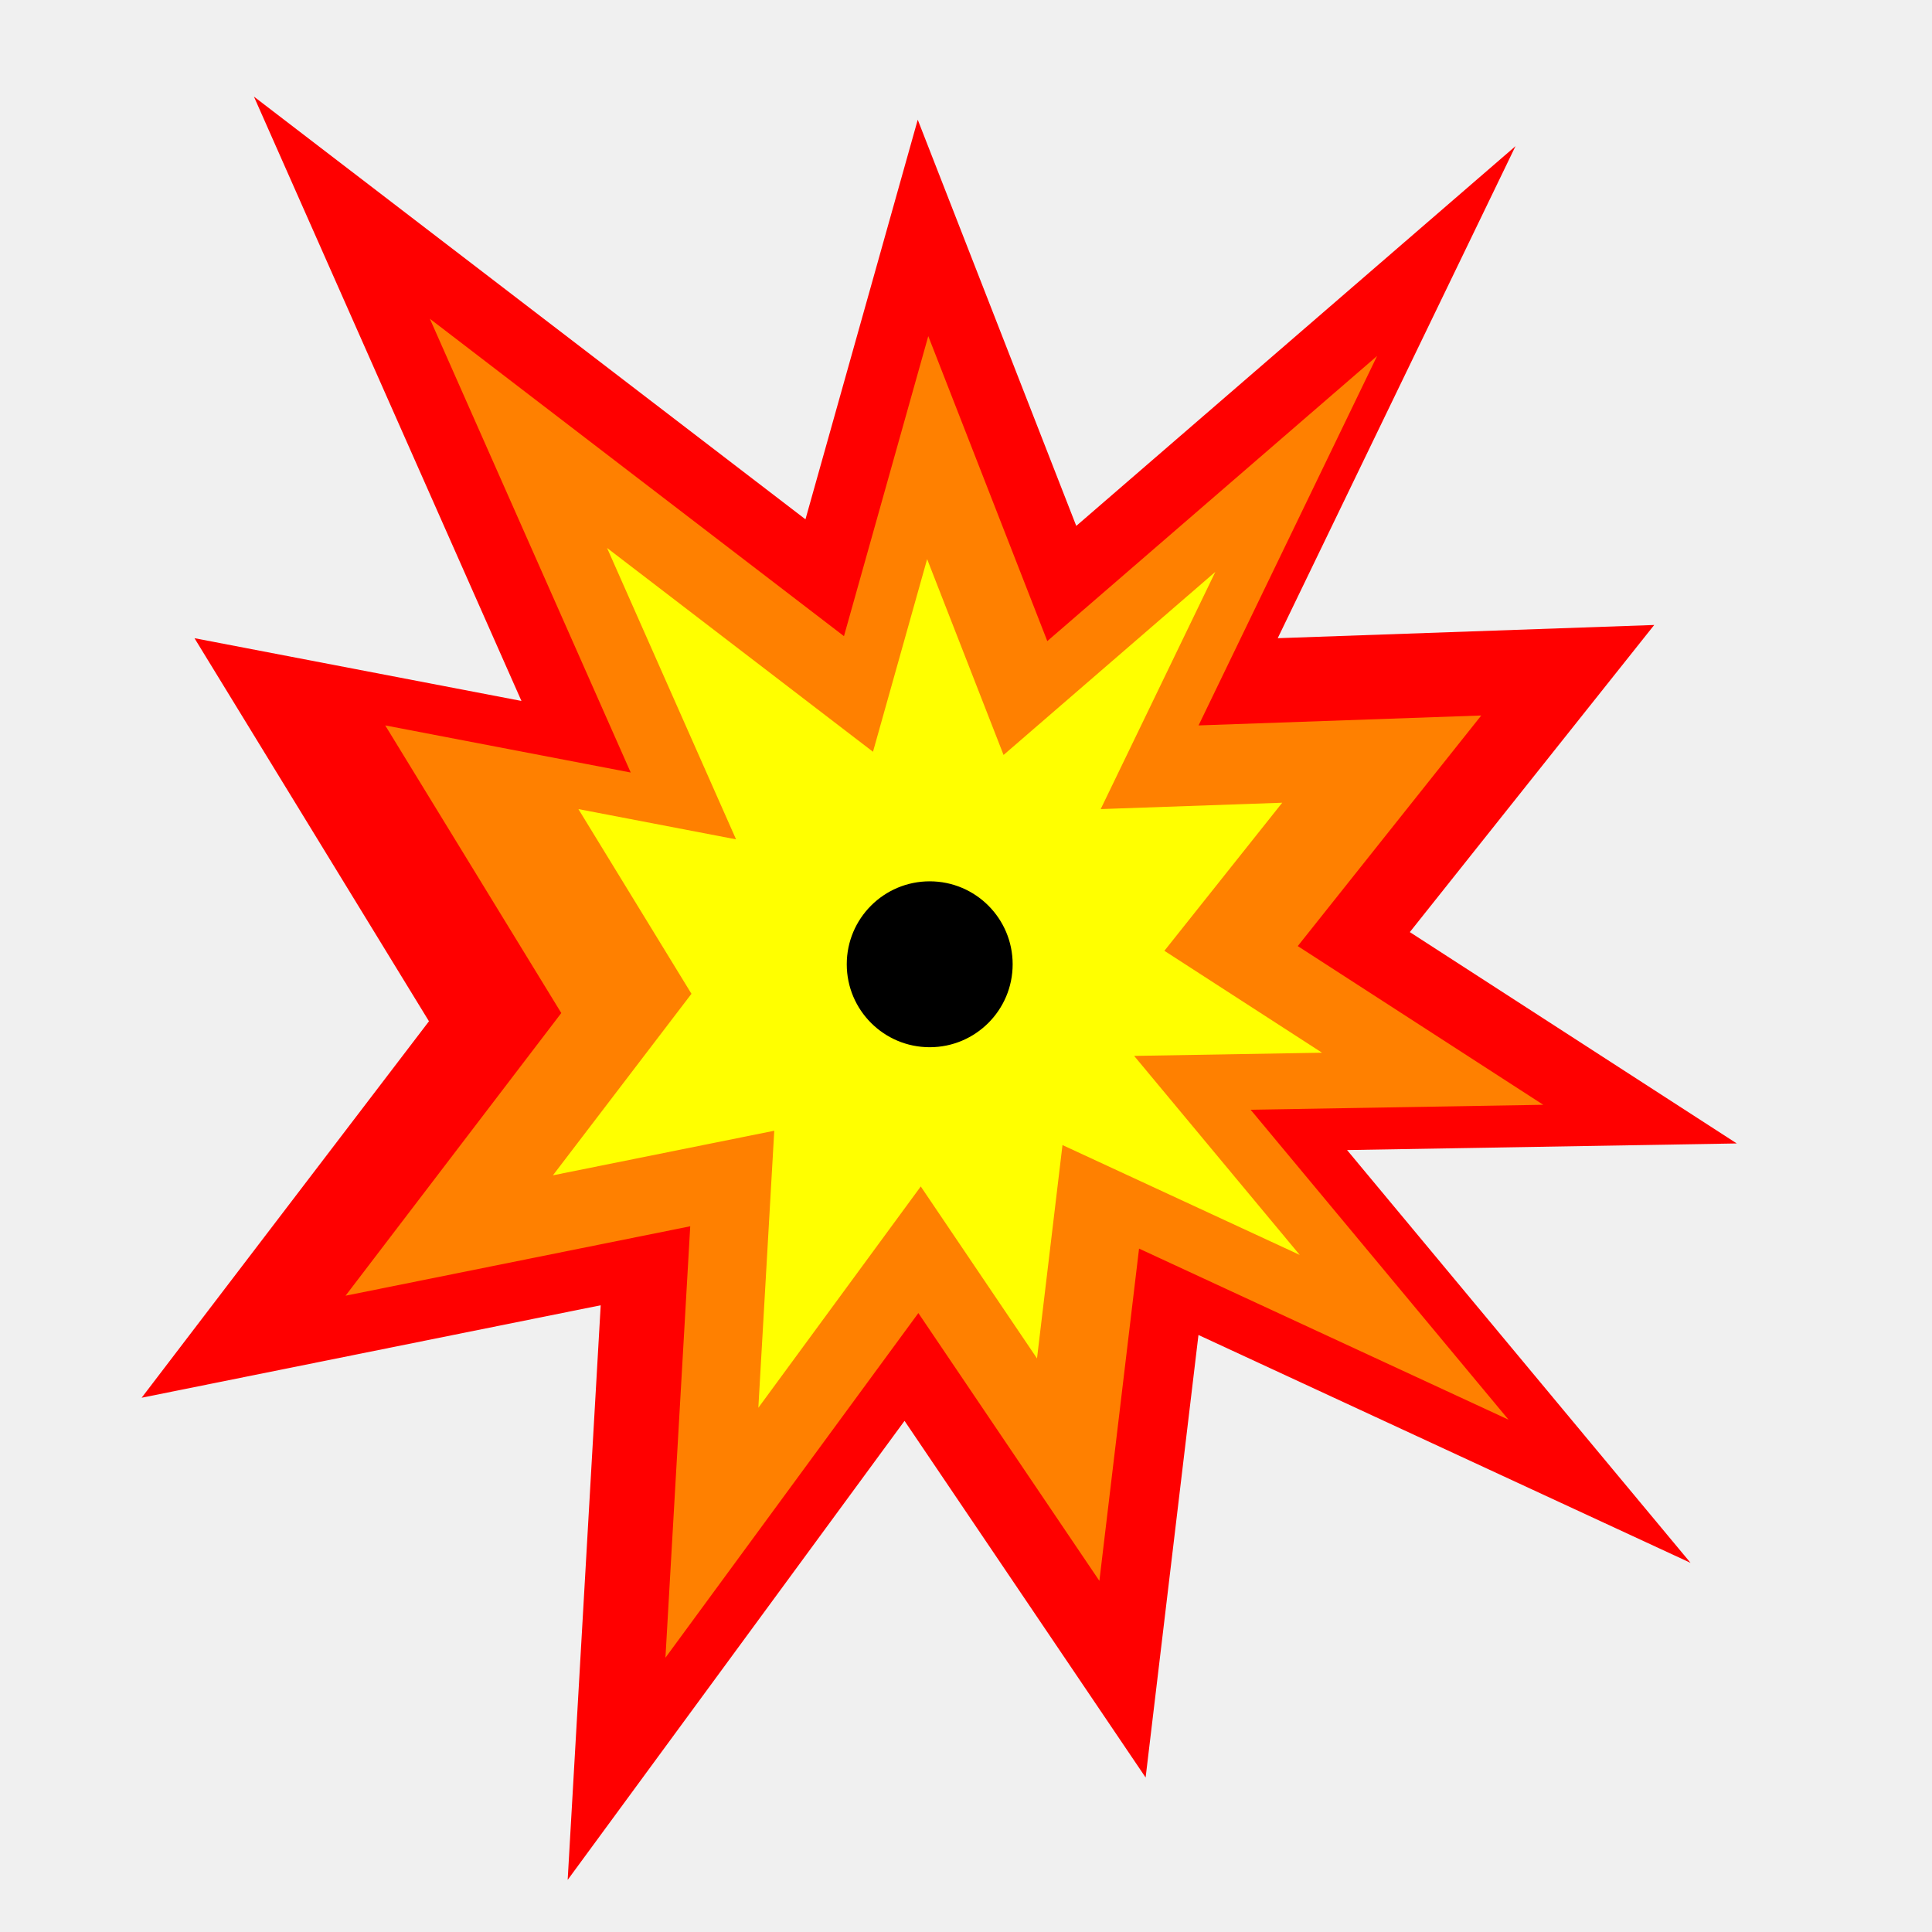
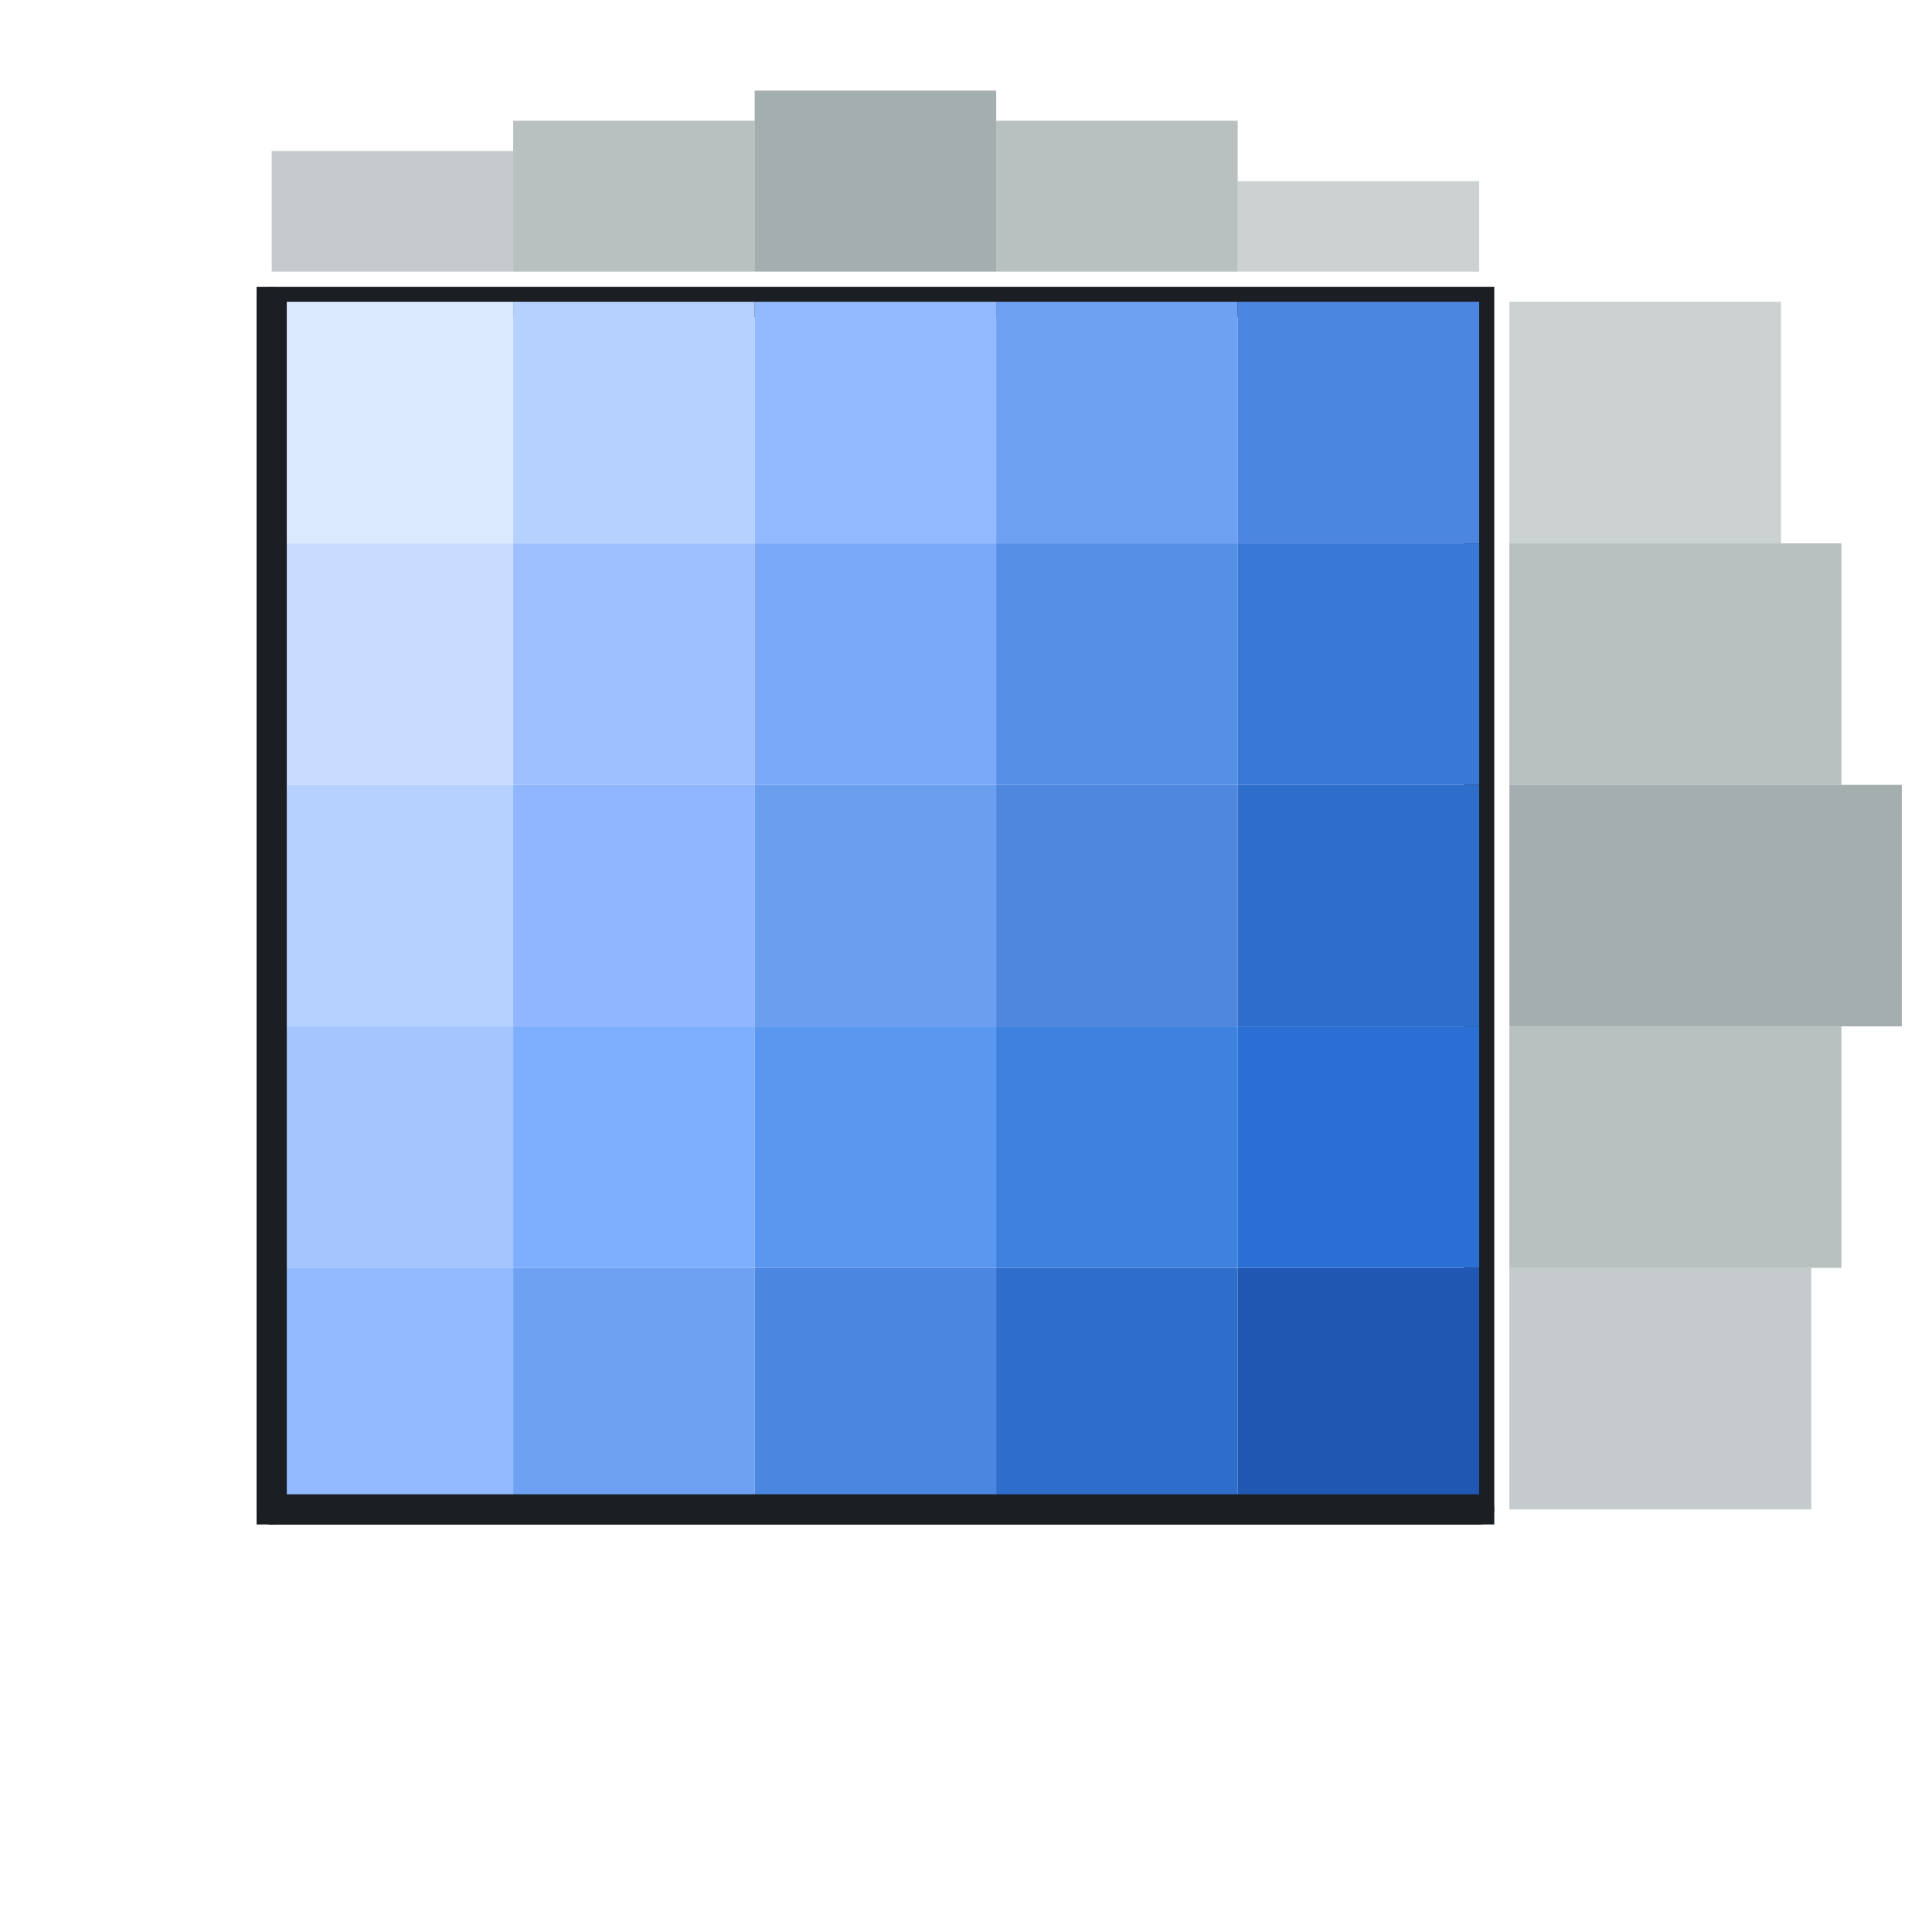
- <svg xmlns="http://www.w3.org/2000/svg" version="1.1" width="720" height="720" id="svg2">
-   <defs id="defs4">
-     </defs>
-   <path d="m 329.689,144.945 c 0,0 -9.369,-18.562 -37.653,-6.364" id="path2983" style="fill:none;stroke:#ff0000;stroke-width:2;stroke-linecap:butt;stroke-linejoin:miter;stroke-opacity:1;display:none" />
-   <path d="m 326.891,144.945 c 0,0 -9.369,-18.562 -37.653,-6.364" id="path2983-8" style="fill:none;stroke:#ff0000;stroke-width:2;stroke-linecap:butt;stroke-linejoin:miter;stroke-opacity:1;display:none" />
-   <path d="M 94.632,36.003 300.171,193.531 342.017,44.617 401.093,195.992 564.786,54.463 476.17,237.836 616.478,232.913 525.401,347.367 647.247,426.131 502.016,428.593 630.016,582.429 446.632,497.511 426.94,662.424 337.094,529.509 211.555,700.575 223.863,486.435 52.786,520.895 159.863,380.596 72.479,237.836 194.325,261.219 94.632,36.003 z" id="path3508" style="fill:#ff0000;stroke:none" />
-   <path d="m 160.199,118.798 154.324,118.277 31.419,-111.809 44.357,113.657 122.905,-106.265 -66.535,137.682 105.347,-3.696 -68.383,85.936 91.486,59.139 -109.043,1.848 96.106,115.505 -137.69,-63.759 -14.786,123.821 -67.459,-99.796 -94.258,128.442 9.241,-160.783 -128.45,25.873 80.396,-105.341 -65.611,-107.189 91.486,17.557 -74.852,-169.099 z" id="path3512" style="fill:#ff8000;stroke:none" />
-   <path d="m 226.237,204.21 99.102,75.954 20.177,-71.8 28.484,72.987 78.926,-68.24 -42.727,88.415 67.651,-2.374 -43.914,55.185 58.749,37.977 -70.024,1.187 61.716,74.174 -88.421,-40.944 -9.495,79.514 -43.32,-64.086 -60.53,82.481 5.934,-103.25 -82.486,16.615 51.628,-67.646 -42.133,-68.833 58.749,11.274 -48.068,-108.59 z" id="path3514" style="fill:#ffff00;stroke:none" />
-   <path d="m -57.961,305.259 a 30.912,30.912 0 1 1 -61.825,0 30.912,30.912 0 1 1 61.825,0 z" transform="translate(435.3488,54.0966)" id="path3516" style="fill:#000000;fill-opacity:1;stroke:none" />
+ <svg xmlns="http://www.w3.org/2000/svg" width="128" height="128" viewBox="0 0 128 128">
+   <defs>
+     <linearGradient id="g" x1="0" x2="1" y1="0" y2="1">
+       <stop offset="0" stop-color="#dbe9ff" />
+       <stop offset="1" stop-color="#2a6fd4" />
+     </linearGradient>
+     <style>
+       .axis{stroke:#1b1e23;stroke-width:2;stroke-linecap:round}
+       .frame{fill:#ffffff;stroke:#1b1e23;stroke-width:2}
+       .bin{stroke:none}
+       .marg{fill:#7f8c8d;stroke:none}
+     </style>
+   </defs>
+   <rect x="0" y="0" width="128" height="128" fill="#ffffff" />
+   <rect x="18" y="20" width="80" height="80" class="frame" />
+   <g id="heatmap">
+     <rect x="18" y="20" width="16" height="16" class="bin" fill="#dbe9ff" />
+     <rect x="34" y="20" width="16" height="16" class="bin" fill="#b7d1ff" />
+     <rect x="50" y="20" width="16" height="16" class="bin" fill="#93baff" />
+     <rect x="66" y="20" width="16" height="16" class="bin" fill="#6ea1f2" />
+     <rect x="82" y="20" width="16" height="16" class="bin" fill="#4b86e0" />
+     <rect x="18" y="36" width="16" height="16" class="bin" fill="#c9dcff" />
+     <rect x="34" y="36" width="16" height="16" class="bin" fill="#9fc0ff" />
+     <rect x="50" y="36" width="16" height="16" class="bin" fill="#7aa9f7" />
+     <rect x="66" y="36" width="16" height="16" class="bin" fill="#558fe6" />
+     <rect x="82" y="36" width="16" height="16" class="bin" fill="#3a78d6" />
+     <rect x="18" y="52" width="16" height="16" class="bin" fill="#b7d1ff" />
+     <rect x="34" y="52" width="16" height="16" class="bin" fill="#8fb6ff" />
+     <rect x="50" y="52" width="16" height="16" class="bin" fill="#6a9eee" />
+     <rect x="66" y="52" width="16" height="16" class="bin" fill="#4f87df" />
+     <rect x="82" y="52" width="16" height="16" class="bin" fill="#2f6dcb" />
+     <rect x="18" y="68" width="16" height="16" class="bin" fill="#a4c5ff" />
+     <rect x="34" y="68" width="16" height="16" class="bin" fill="#7eaefe" />
+     <rect x="50" y="68" width="16" height="16" class="bin" fill="#5a98ef" />
+     <rect x="66" y="68" width="16" height="16" class="bin" fill="#3e81df" />
+     <rect x="82" y="68" width="16" height="16" class="bin" fill="#2a6fd4" />
+     <rect x="18" y="84" width="16" height="16" class="bin" fill="#93baff" />
+     <rect x="34" y="84" width="16" height="16" class="bin" fill="#6ea1f2" />
+     <rect x="50" y="84" width="16" height="16" class="bin" fill="#4b86e0" />
+     <rect x="66" y="84" width="16" height="16" class="bin" fill="#2f6dcb" />
+     <rect x="82" y="84" width="16" height="16" class="bin" fill="#1f57b2" />
+   </g>
+   <g id="marginal-top">
+     <rect x="18" y="10" width="16" height="8" class="marg" opacity="0.45" />
+     <rect x="34" y="8" width="16" height="10" class="marg" opacity="0.55" />
+     <rect x="50" y="6" width="16" height="12" class="marg" opacity="0.7" />
+     <rect x="66" y="8" width="16" height="10" class="marg" opacity="0.55" />
+     <rect x="82" y="12" width="16" height="6" class="marg" opacity="0.4" />
+   </g>
+   <g id="marginal-right">
+     <rect x="100" y="84" width="20" height="16" class="marg" opacity="0.45" />
+     <rect x="100" y="68" width="22" height="16" class="marg" opacity="0.55" />
+     <rect x="100" y="52" width="26" height="16" class="marg" opacity="0.7" />
+     <rect x="100" y="36" width="22" height="16" class="marg" opacity="0.55" />
+     <rect x="100" y="20" width="18" height="16" class="marg" opacity="0.4" />
+   </g>
+   <line x1="18" y1="100" x2="98" y2="100" class="axis" />
+   <line x1="18" y1="20" x2="18" y2="100" class="axis" />
</svg>
